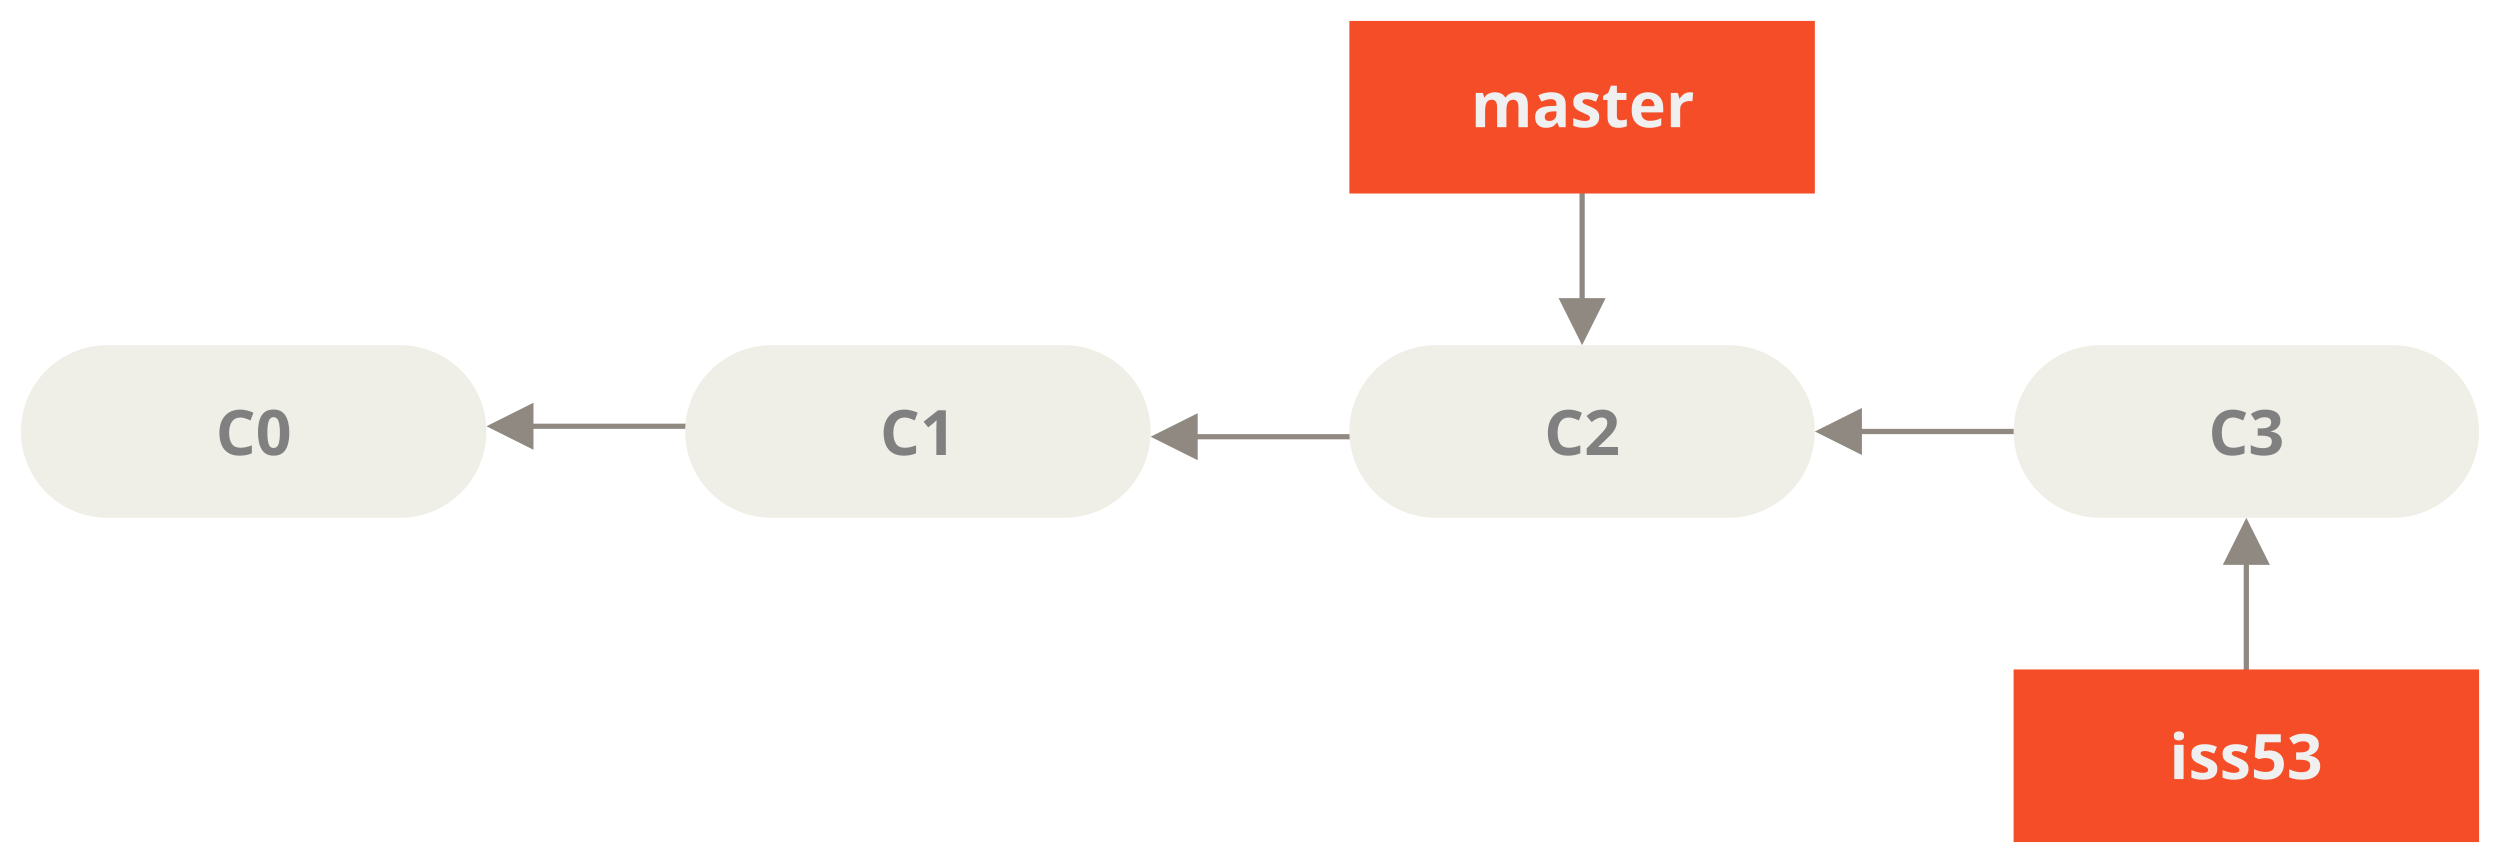
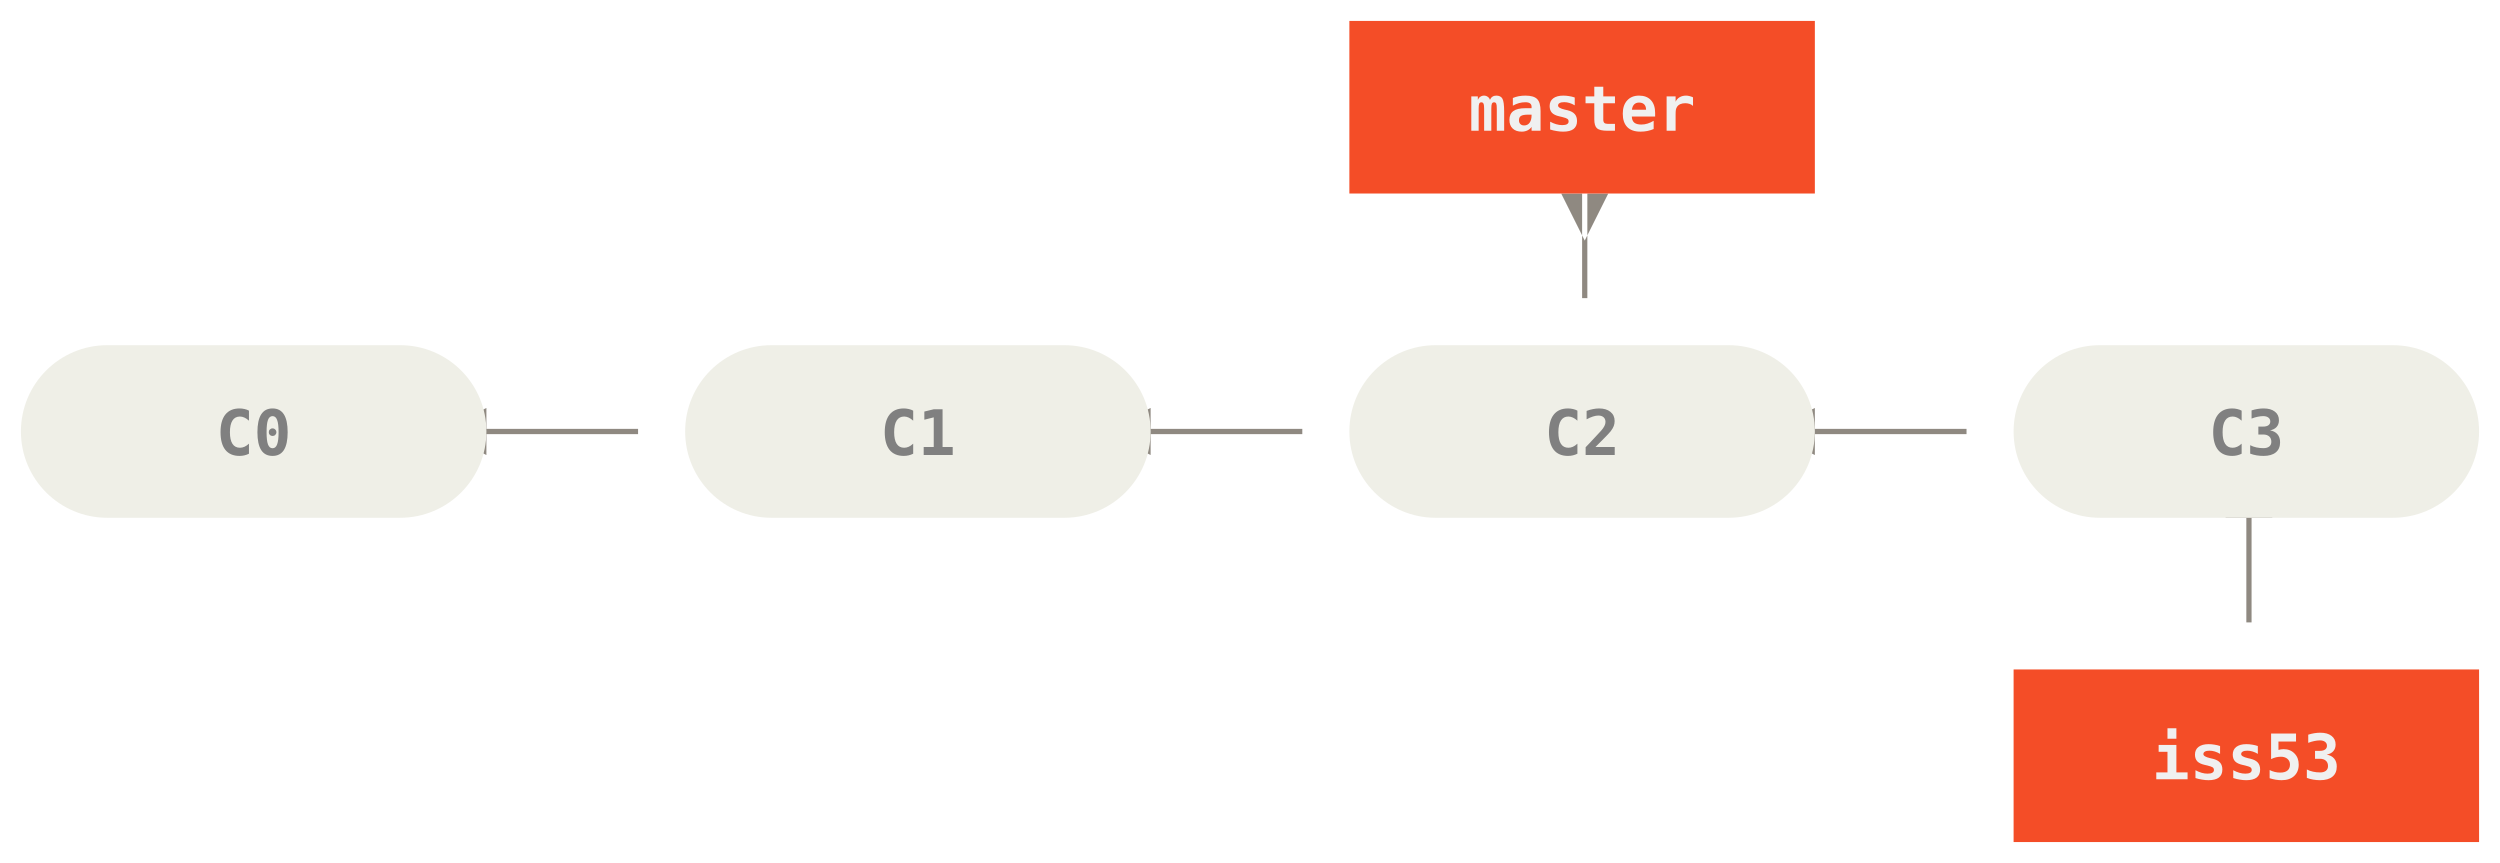
- <svg xmlns="http://www.w3.org/2000/svg" id="svg33710" version="1.1" viewBox="0 0 478 165">
-   <g id="03---Basic-Branching-2" transform="translate(4,-7)" style="fill-rule:evenodd;fill:none">
-     <g id="g33721">
-       <path id="Line-5" d="m352 89h35v1h-35v4l-9-4.5 9-4.5z" style="fill-rule:nonzero;fill:#8f8981" />
-       <path id="Line" d="m98 88h35v1h-35v4l-9-4.5 9-4.5z" style="fill-rule:nonzero;fill:#8f8981" />
-       <path id="Line-2" d="m225 90h35v1h-35v4l-9-4.5 9-4.5z" style="fill-rule:nonzero;fill:#8f8981" />
-     </g>
-     <g id="brown" transform="translate(0,73)">
-       <rect id="Rectangle-1" width="89" height="33" rx="16.5" ry="16.5" style="fill-rule:evenodd;fill:#efefe7" />
-       <text id="C6" font-size="12px" font-weight="700" style="fill:#979797;font-family:'Source Code Pro';font-size:12px;font-weight:700;text-anchor:middle">
-         <tspan id="tspan33663" x="44.5" y="21" style="fill:gray">C0</tspan>
-       </text>
-     </g>
-     <g id="g33673" transform="translate(127,73)">
-       <rect id="rect33667" width="89" height="33" rx="16.5" ry="16.5" style="fill-rule:evenodd;fill:#efefe7" />
-       <text id="text33671" font-size="12px" font-weight="700" style="fill:#979797;font-family:'Source Code Pro';font-size:12px;font-weight:700;text-anchor:middle">
-         <tspan id="tspan33669" x="44.5" y="21" style="fill:gray">C1</tspan>
-       </text>
-     </g>
-     <g id="g33681" transform="translate(254,73)">
-       <rect id="rect33675" width="89" height="33" rx="16.5" ry="16.5" style="fill-rule:evenodd;fill:#efefe7" />
-       <text id="text33679" font-size="12px" font-weight="700" style="fill:#979797;font-family:'Source Code Pro';font-size:12px;font-weight:700;text-anchor:middle">
-         <tspan id="tspan33677" x="44.5" y="21" style="fill:gray">C2</tspan>
-       </text>
-     </g>
-     <g id="g33689" transform="translate(381,73)">
-       <rect id="rect33683" width="89" height="33" rx="16.5" ry="16.5" style="fill-rule:evenodd;fill:#efefe7" />
-       <text id="text33687" font-size="12px" font-weight="700" style="fill:#979797;font-family:'Source Code Pro';font-size:12px;font-weight:700;text-anchor:middle">
-         <tspan id="tspan33685" x="44.5" y="21" style="fill:gray">C3</tspan>
-       </text>
-     </g>
-     <path id="Line-3" d="m298 64v-32h1v32h4l-4.5 9-4.5-9z" style="fill-rule:nonzero;fill:#8f8981" />
-     <g id="ref" transform="translate(254,11)">
-       <rect id="Rectangle-2" transform="scale(.83962 1)" width="106" height="33" style="fill-rule:evenodd;fill:#f44d27" />
-       <text id="master" transform="translate(-8.4003 .316)" font-size="12px" font-weight="700" style="fill:#979797;font-family:'Source Code Pro';font-size:12px;font-weight:700;text-anchor:middle">
-         <tspan id="tspan33695" x="53" y="20" style="fill:#f0f0f0">master</tspan>
-       </text>
-     </g>
-     <g id="Line-4-+-ref-2" transform="translate(381,106)">
-       <path id="Line-4" transform="translate(1)" d="m44 9v35h-1v-35h-4l4.5-9 4.5 9z" style="fill-rule:nonzero;fill:#8f8981" />
-       <g id="g33706" transform="translate(0,29)">
-         <rect id="rect33700" transform="scale(.83962 1)" width="106" height="33" style="fill-rule:evenodd;fill:#f44d27" />
-         <text id="text33704" transform="translate(-8.5623 .958)" font-size="12px" font-weight="700" style="fill:#979797;font-family:'Source Code Pro';font-size:12px;font-weight:700;text-anchor:middle">
-           <tspan id="tspan33702" x="53" y="20" style="fill:#f0f0f0">iss53</tspan>
-         </text>
-       </g>
-     </g>
+ <svg xmlns="http://www.w3.org/2000/svg" version="1.1" width="956" height="330" viewBox="0 0 478 165">
+   <path d="m93 82h29v1h-29v4l-9-4.5 9-4.5z" fill="#8f8981" />
+   <path d="m220 82h29v1h-29v4l-9-4.5 9-4.5z" fill="#8f8981" />
+   <path d="m347 82h29v1h-29v4l-9-4.5 9-4.5z" fill="#8f8981" />
+   <path d="m302.5 37v20h1v-20h4l-4.5 9-4.5-9z" fill="#8f8981" />
+   <path d="m429.5 99v20h1v-20h4l-4.5-9-4.5 9z" fill="#8f8981" />
+   <g>
+     <rect x="4" y="66" width="89" height="33" rx="16.5" ry="16.5" fill="#efefe7" />
+     <text font-size="12px" font-weight="700" font-family="'JetBrains Mono', 'Source Code Pro', monospace" text-anchor="middle">
+       <tspan x="48.5" y="87" fill="gray">C0</tspan>
+     </text>
+   </g>
+   <g>
+     <rect x="131" y="66" width="89" height="33" rx="16.5" ry="16.5" fill="#efefe7" />
+     <text font-size="12px" font-weight="700" font-family="'JetBrains Mono', 'Source Code Pro', monospace" text-anchor="middle">
+       <tspan x="175.5" y="87" fill="gray">C1</tspan>
+     </text>
+   </g>
+   <g>
+     <rect x="258" y="66" width="89" height="33" rx="16.5" ry="16.5" fill="#efefe7" />
+     <text font-size="12px" font-weight="700" font-family="'JetBrains Mono', 'Source Code Pro', monospace" text-anchor="middle">
+       <tspan x="302.5" y="87" fill="gray">C2</tspan>
+     </text>
+   </g>
+   <g>
+     <rect x="385" y="66" width="89" height="33" rx="16.5" ry="16.5" fill="#efefe7" />
+     <text font-size="12px" font-weight="700" font-family="'JetBrains Mono', 'Source Code Pro', monospace" text-anchor="middle">
+       <tspan x="429.5" y="87" fill="gray">C3</tspan>
+     </text>
+   </g>
+   <g>
+     <rect x="258" y="4" width="89" height="33" fill="#f44d27" />
+     <text font-size="12px" font-weight="700" font-family="'JetBrains Mono', 'Source Code Pro', monospace" text-anchor="middle">
+       <tspan x="302.5" y="25" fill="#f0f0f0">master</tspan>
+     </text>
+   </g>
+   <g>
+     <rect x="385" y="128" width="89" height="33" fill="#f44d27" />
+     <text font-size="12px" font-weight="700" font-family="'JetBrains Mono', 'Source Code Pro', monospace" text-anchor="middle">
+       <tspan x="429.5" y="149" fill="#f0f0f0">iss53</tspan>
+     </text>
  </g>
</svg>
